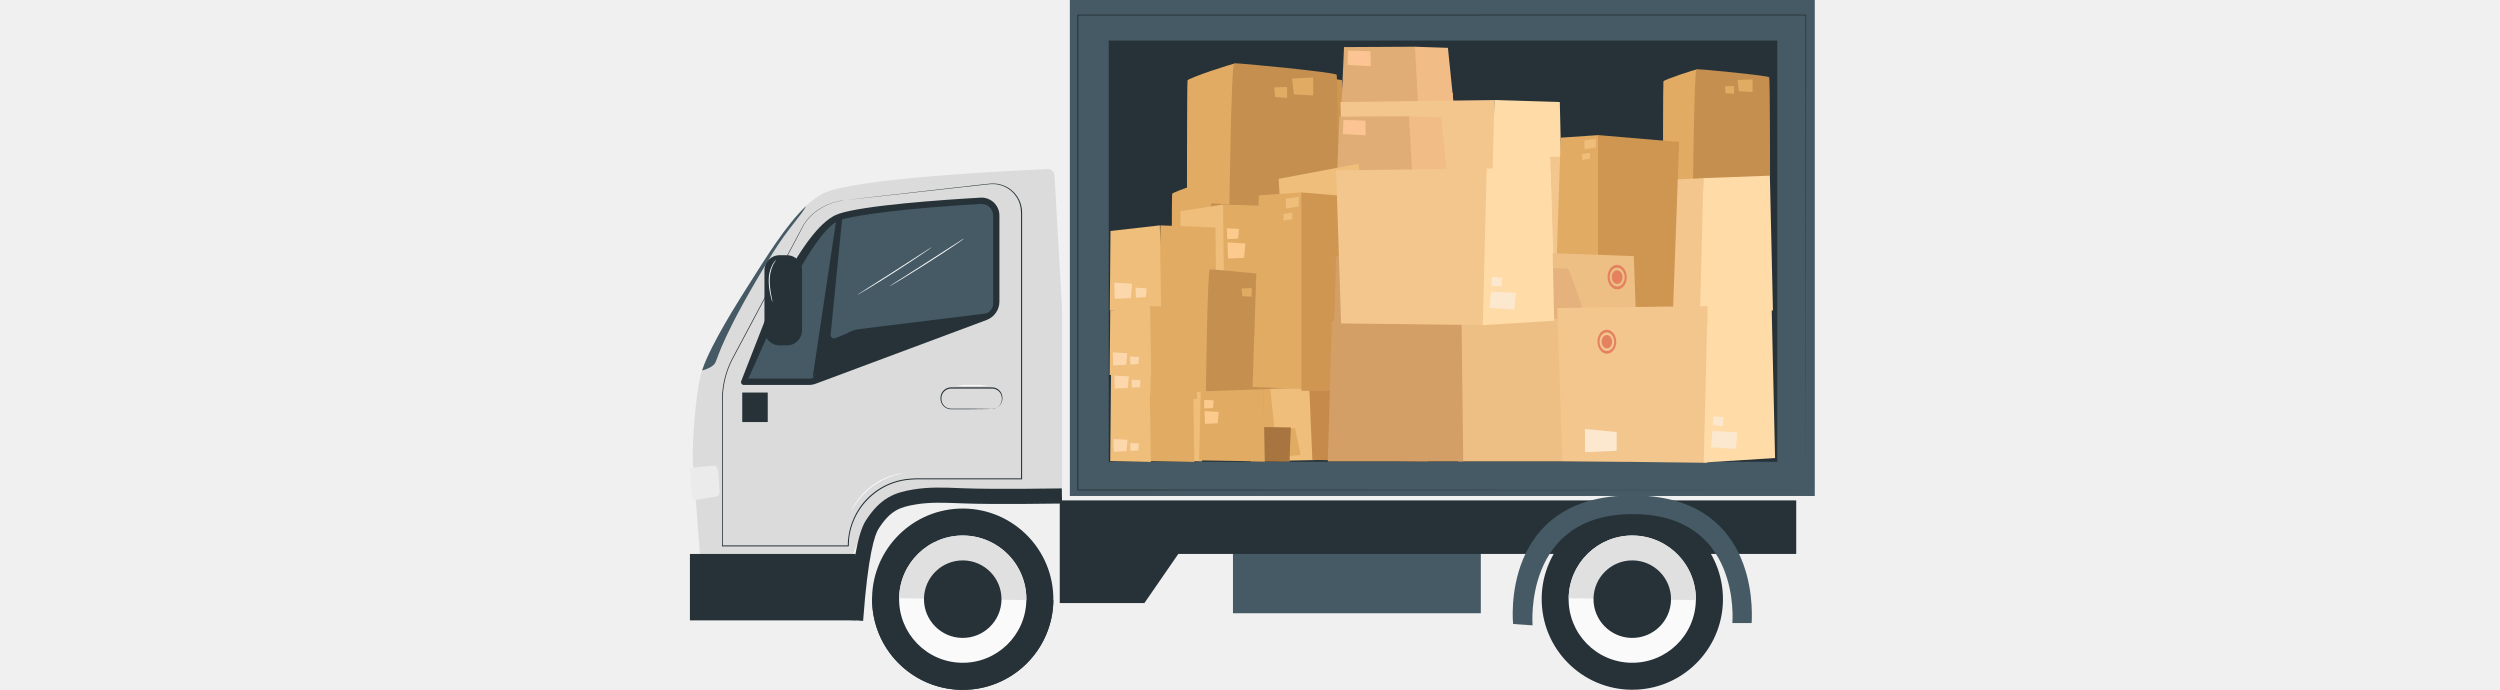
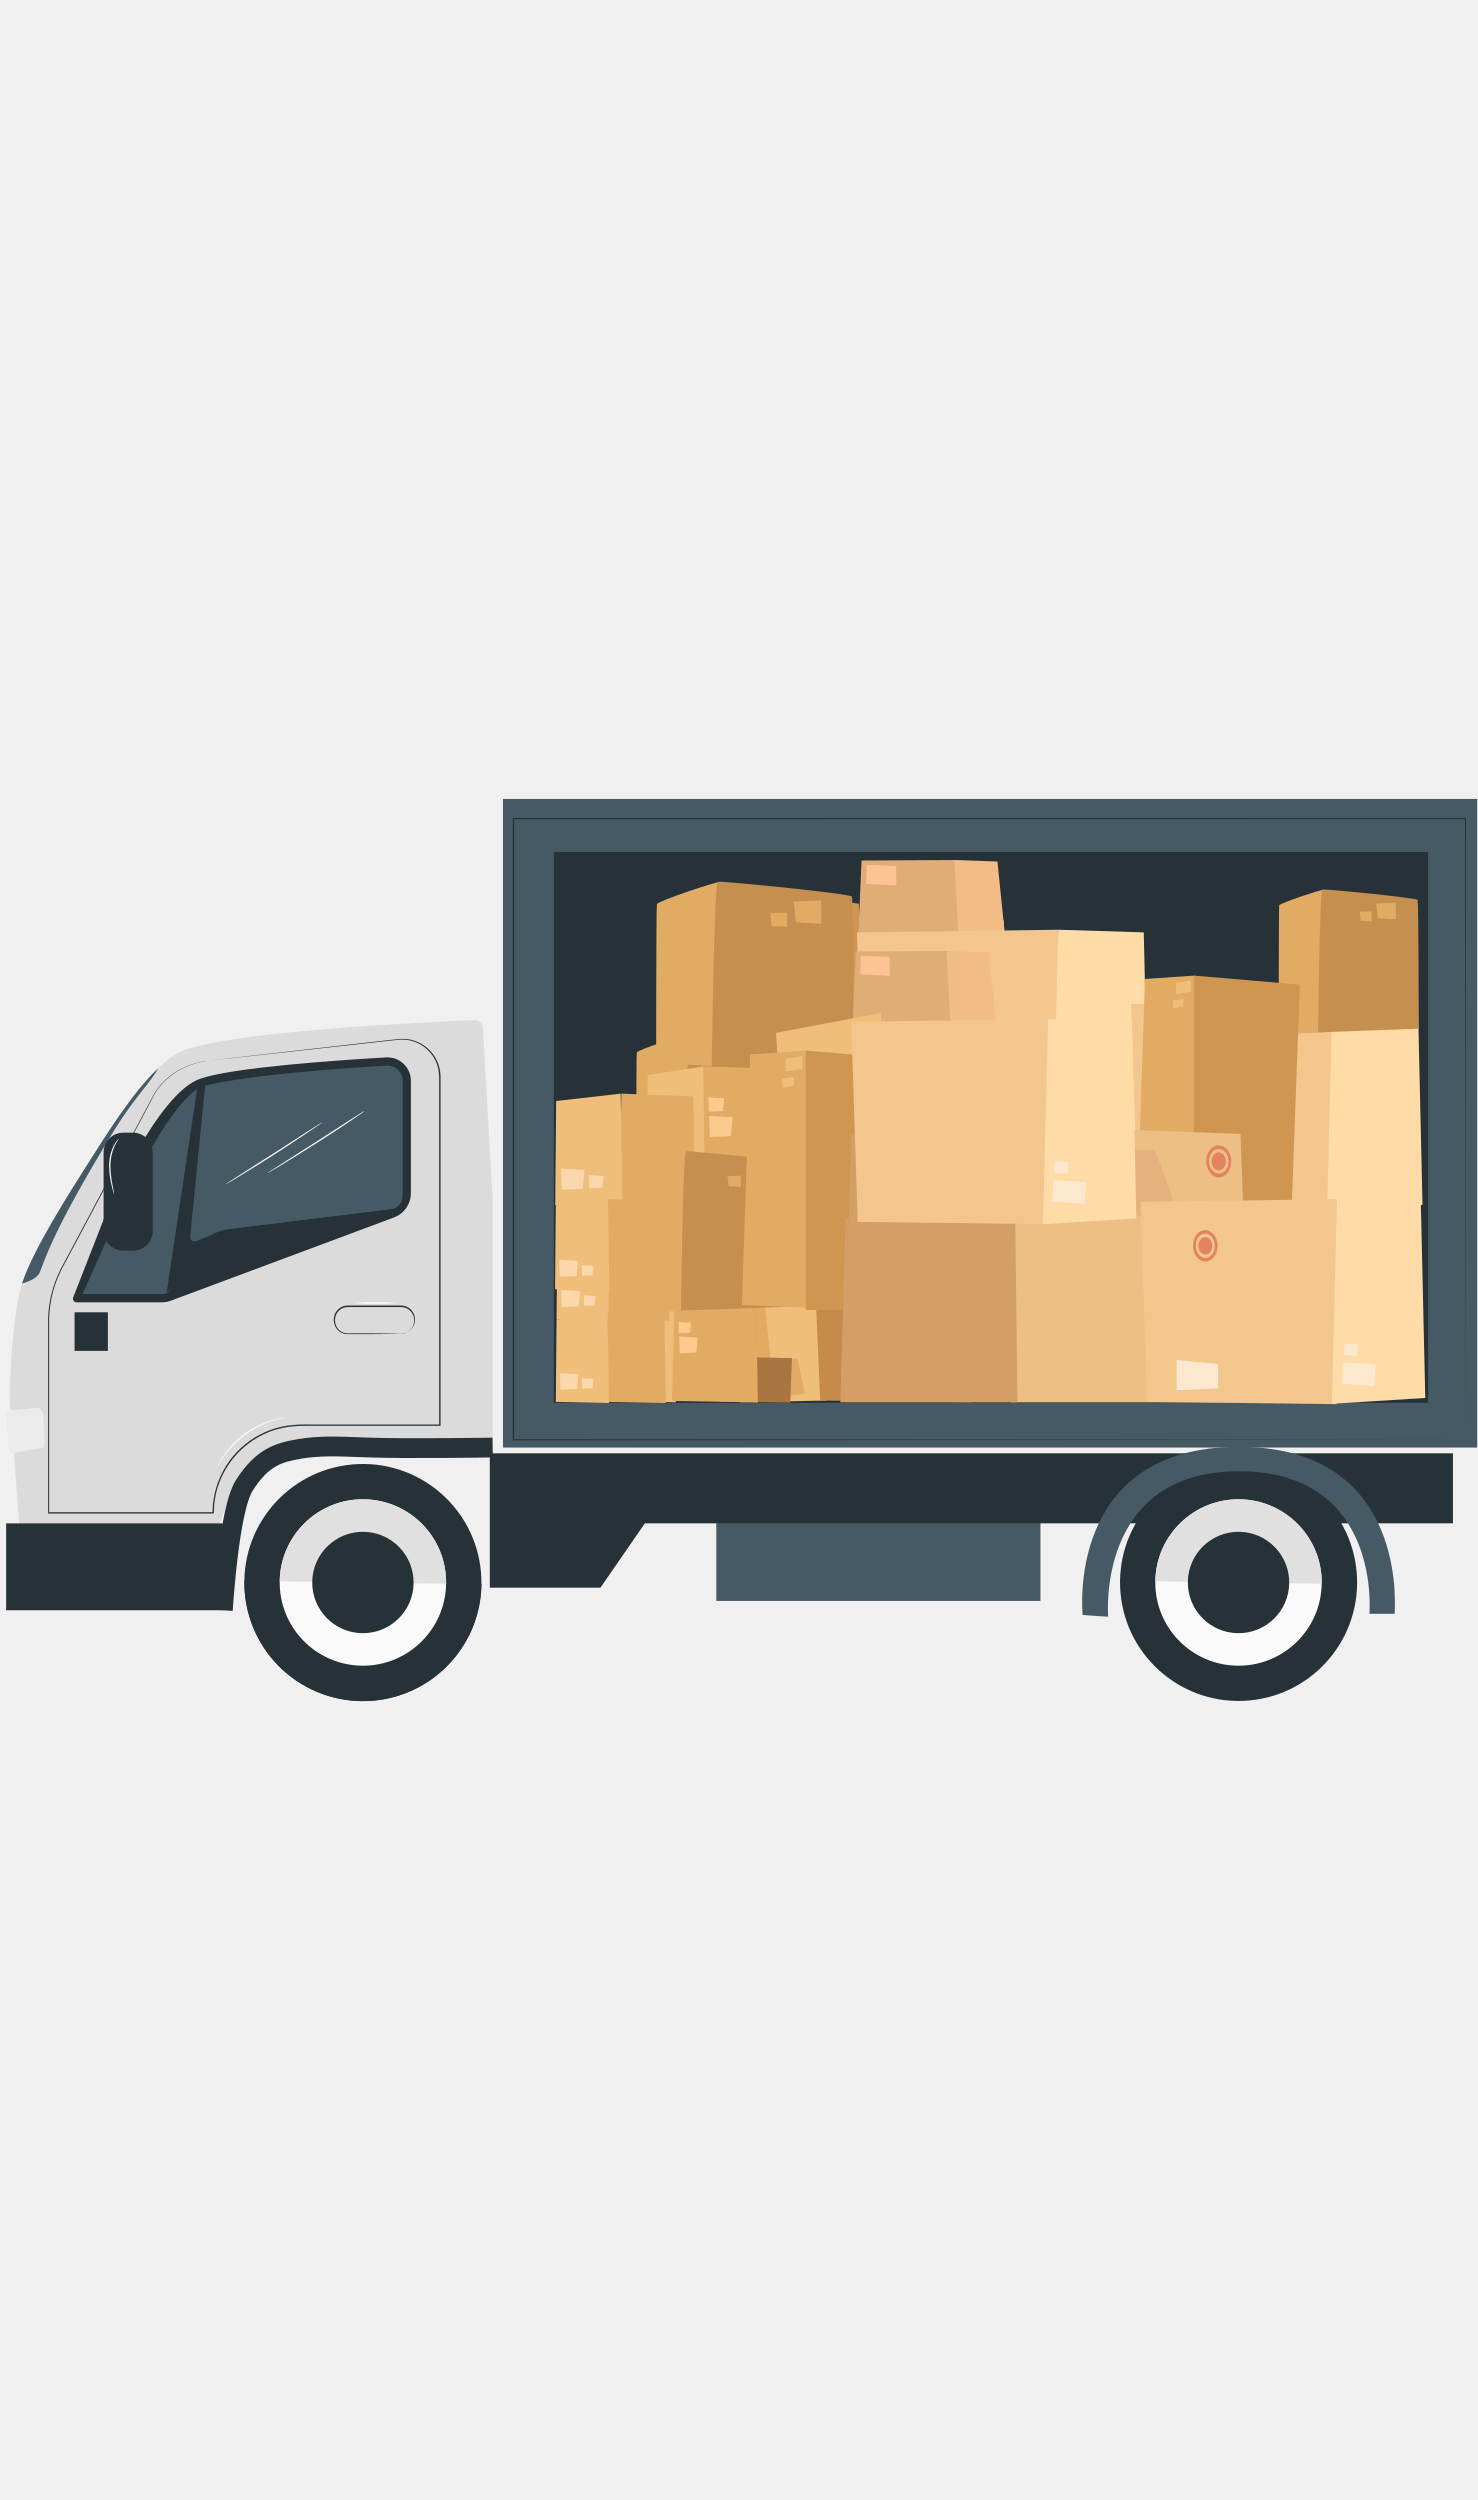
- <svg xmlns="http://www.w3.org/2000/svg" height="164.84" width="597.4" id="fe21feea-ef93-4569-b3ee-3bb4b224f687" data-name="Layer 1" viewBox="0 0 597.4 364.84" version="1.1">
+ <svg xmlns="http://www.w3.org/2000/svg" height="164.84" width="97.4" id="fe21feea-ef93-4569-b3ee-3bb4b224f687" data-name="Layer 1" viewBox="0 0 597.4 364.84" version="1.1">
  <defs id="defs717" />
  <path d="m 144.38,102.66 c 0,0.15 -9.46,0.28 -21.13,0.28 -11.67,0 -21.13,-0.13 -21.13,-0.28 0,-0.15 9.46,-0.29 21.13,-0.29 11.67,0 21.13,0.13 21.13,0.29 z" fill="#e0e0e0" id="path24" />
  <rect x="118.84" y="112.5" width="7.15" height="15.08" fill="#e0e0e0" id="rect26" />
  <path d="m 144.38,133.51 c 0,0.16 -9.46,0.29 -21.13,0.29 -11.67,0 -21.13,-0.13 -21.13,-0.29 0,-0.16 9.46,-0.29 21.13,-0.29 11.67,0 21.13,0.13 21.13,0.29 z" fill="#e0e0e0" id="path28" />
  <rect x="118.84" y="143.36" width="7.15" height="15.08" fill="#e0e0e0" id="rect30" />
  <path d="m 144.38,164.36 c 0,0.16 -9.46,0.29 -21.13,0.29 -11.67,0 -21.13,-0.13 -21.13,-0.29 0,-0.16 9.46,-0.29 21.13,-0.29 11.67,0 21.13,0.17 21.13,0.29 z" fill="#e0e0e0" id="path32" />
  <rect x="118.84" y="173.33" width="7.15" height="15.08" fill="#e0e0e0" id="rect34" />
  <path d="m 144.38,194.33 c 0,0.16 -9.46,0.29 -21.13,0.29 -11.67,0 -21.13,-0.13 -21.13,-0.29 0,-0.16 9.46,-0.29 21.13,-0.29 11.67,0 21.13,0.13 21.13,0.29 z" fill="#e0e0e0" id="path36" />
  <rect x="118.84" y="203.42" width="7.15" height="15.08" fill="#e0e0e0" id="rect38" />
  <rect x="118.84" y="233.91" width="7.15" height="15.08" fill="#e0e0e0" id="rect40" />
  <path d="m 144.38,224.42 c 0,0.16 -9.46,0.29 -21.13,0.29 -11.67,0 -21.13,-0.13 -21.13,-0.29 0,-0.16 9.46,-0.28 21.13,-0.28 11.67,0 21.13,0.1 21.13,0.28 z" fill="#e0e0e0" id="path42" />
  <rect x="76.22" y="112.51" width="7.15" height="15.08" fill="#fafafa" id="rect48" />
  <path d="m 101.79,133.52 c 0,0.16 -9.46,0.29 -21.12,0.29 -11.66,0 -21.13,-0.13 -21.13,-0.29 0,-0.16 9.45,-0.29 21.13,-0.29 11.68,0 21.12,0.13 21.12,0.29 z" fill="#e0e0e0" id="path50" />
  <rect x="76.22" y="142.92" width="7.15" height="15.08" fill="#fafafa" id="rect52" />
  <path d="m 101.79,163.93 c 0,0.16 -9.46,0.28 -21.12,0.28 -11.66,0 -21.13,-0.12 -21.13,-0.28 0,-0.16 9.45,-0.29 21.13,-0.29 11.68,0 21.12,0.13 21.12,0.29 z" fill="#e0e0e0" id="path54" />
  <rect x="76.22" y="173.33" width="7.15" height="15.08" fill="#fafafa" id="rect56" />
  <path d="m 101.79,194.33 c 0,0.16 -9.46,0.29 -21.12,0.29 -11.66,0 -21.13,-0.13 -21.13,-0.29 0,-0.16 9.45,-0.29 21.13,-0.29 11.68,0 21.12,0.13 21.12,0.29 z" fill="#e0e0e0" id="path58" />
  <rect x="76.22" y="203.73" width="7.15" height="15.08" fill="#fafafa" id="rect60" />
  <path d="m 101.79,224.74 c 0,0.16 -9.46,0.29 -21.12,0.29 -11.66,0 -21.13,-0.13 -21.13,-0.29 0,-0.16 9.45,-0.29 21.13,-0.29 11.68,0 21.12,0.13 21.12,0.29 z" fill="#e0e0e0" id="path62" />
  <rect x="76.22" y="234.14" width="7.15" height="15.08" fill="#fafafa" id="rect64" />
  <path d="m 520.83,252.05 c 0,0.12 -7.45,0.22 -16.64,0.22 -9.19,0 -16.64,-0.1 -16.64,-0.22 0,-0.12 7.45,-0.23 16.64,-0.23 9.19,0 16.64,0.1 16.64,0.23 z" fill="#e0e0e0" id="path156" />
  <rect x="500.69" y="259.11" width="5.63" height="11.88" fill="#e0e0e0" id="rect158" />
  <path d="m 520.83,275.65 c 0,0.13 -7.45,0.23 -16.64,0.23 -9.19,0 -16.64,-0.1 -16.64,-0.23 0,-0.13 7.45,-0.23 16.64,-0.23 9.19,0 16.64,0.11 16.64,0.23 z" fill="#e0e0e0" id="path160" />
  <rect x="500.69" y="282.81" width="5.63" height="11.88" fill="#e0e0e0" id="rect162" />
  <rect x="500.69" y="306.81" width="5.63" height="11.88" fill="#e0e0e0" id="rect164" />
  <path d="m 520.83,299.35 c 0,0.12 -7.45,0.23 -16.64,0.23 -9.19,0 -16.64,-0.11 -16.64,-0.23 0,-0.12 7.45,-0.23 16.64,-0.23 9.19,0 16.64,0.12 16.64,0.23 z" fill="#e0e0e0" id="path166" />
  <path d="m 487.26,251.7 c 0,0.13 -7.45,0.23 -16.63,0.23 -9.18,0 -16.65,-0.1 -16.65,-0.23 0,-0.13 7.45,-0.22 16.65,-0.22 9.2,0 16.63,0.1 16.63,0.22 z" fill="#e0e0e0" id="path178" />
  <path d="m 487.26,275.65 c 0,0.13 -7.45,0.23 -16.63,0.23 -9.18,0 -16.65,-0.1 -16.65,-0.23 0,-0.13 7.45,-0.23 16.65,-0.23 9.2,0 16.63,0.11 16.63,0.23 z" fill="#e0e0e0" id="path182" />
  <rect x="467.12" y="283.05" width="5.63" height="11.88" fill="#fafafa" id="rect184" />
  <path d="m 487.26,299.6 c 0,0.12 -7.45,0.22 -16.63,0.22 -9.18,0 -16.65,-0.1 -16.65,-0.22 0,-0.12 7.45,-0.23 16.65,-0.23 9.2,0 16.63,0.1 16.63,0.23 z" fill="#e0e0e0" id="path186" />
  <rect x="467.12" y="307" width="5.63" height="11.88" fill="#fafafa" id="rect188" />
  <rect x="130.11" y="242.03" width="6.44" height="15.65" fill="#f5f5f5" id="rect194" />
  <rect x="130.11" y="303.3" width="6.44" height="15.65" fill="#f5f5f5" id="rect196" />
  <path d="m 153.15,263.83 c 0,0.14 -8.52,0.25 -19,0.25 -10.48,0 -19,-0.11 -19,-0.25 0,-0.14 8.52,-0.24 19,-0.24 10.48,0 19,0.11 19,0.24 z" fill="#f5f5f5" id="path198" />
  <rect x="130.11" y="272.9" width="6.44" height="15.65" fill="#f5f5f5" id="rect200" />
  <path d="m 153.15,294.7 c 0,0.13 -8.52,0.24 -19,0.24 -10.48,0 -19,-0.11 -19,-0.24 0,-0.13 8.52,-0.25 19,-0.25 10.48,0 19,0.11 19,0.25 z" fill="#f5f5f5" id="path202" />
  <rect x="160.28" y="242.03" width="6.44" height="15.65" fill="#e0e0e0" id="rect204" />
  <rect x="174.26" y="242.03" width="6.44" height="15.65" fill="#e0e0e0" id="rect206" />
  <rect x="160.28" y="301.44" width="6.44" height="15.65" fill="#e0e0e0" id="rect212" />
  <rect x="174.26" y="301.44" width="6.44" height="15.65" fill="#e0e0e0" id="rect214" />
  <rect x="109.7" y="225.95" width="82.43" height="3.41" fill="#e0e0e0" id="rect216" />
  <path d="m 187.25,229.68 c 0,0.13 -16,0.24 -35.77,0.24 -19.77,0 -35.78,-0.11 -35.78,-0.24 0,-0.13 16,-0.25 35.78,-0.25 19.78,0 35.77,0.11 35.77,0.25 z" fill="#ebebeb" id="path218" />
  <rect x="44.22" y="146.84" width="9.71" height="35.91" fill="#e0e0e0" id="rect226" />
  <rect x="22.78" y="198.41" width="9.77" height="20.6" fill="#ffffff" id="rect230" />
  <rect x="80.98" y="198.41" width="9.77" height="20.6" fill="#f5f5f5" id="rect234" />
  <path d="m 115.91,227.09 c 0,0.22 -12.92,0.39 -28.85,0.39 -15.93,0 -28.86,-0.17 -28.86,-0.39 0,-0.22 12.92,-0.39 28.86,-0.39 15.94,0 28.85,0.17 28.85,0.39 z" fill="#ebebeb" id="path236" />
  <rect x="80.98" y="239.3" width="9.77" height="20.6" fill="#f5f5f5" id="rect238" />
  <path d="m 115.91,267.99 c 0,0.21 -12.92,0.39 -28.85,0.39 -15.93,0 -28.86,-0.18 -28.86,-0.39 0,-0.21 12.92,-0.4 28.86,-0.4 15.94,0 28.85,0.18 28.85,0.4 z" fill="#ebebeb" id="path240" />
  <rect x="80.98" y="281.43" width="9.77" height="20.6" fill="#f5f5f5" id="rect242" />
  <rect x="22.78" y="239.93" width="9.77" height="20.6" fill="#ffffff" id="rect250" />
  <rect x="22.78" y="281.45" width="9.77" height="20.6" fill="#ffffff" id="rect254" />
  <rect x="289.69" y="283.24" width="131.08" height="41.1" fill="#455a64" id="rect294" />
  <polygon transform="translate(-9.62,-58.76)" points="252.46,377.73 270.4,351.73 597.21,351.73 597.21,323.4 207.7,323.4 207.7,377.73 " fill="#263238" id="polygon296" />
  <path d="m 195.29,92.6 a 3.33,3.33 0 0 0 -3.46,-3.15 c -17.68,0.73 -101.67,4.58 -118.94,12.88 -13.21,6.36 -27.7,30.1 -37.91,46.09 -7.32,11.46 -23.49,36.9 -26.76,49.91 -2.77,11 -4.44,33.88 -4.24,45.24 l 4.61,60.05 h 76.12 l 7.67,-19.84 a 33.48,33.48 0 0 1 31.26,-21.47 h 75.63 v -99.67 z" fill="#dbdbdb" id="path298" />
  <path d="m 63.87,108.98 c -10.47,10 -21,27 -28.89,39.44 -6.77,10.61 -21.14,33.2 -25.83,46.82 -0.08,0.25 -0.15,0.49 -0.24,0.74 2.32,-0.64 5.89,-2 7,-4.15 1.66,-3.33 3.81,-14.74 30.26,-57.81 8.05,-13.12 15.89,-20.78 17.7,-25.04 z" fill="#455a64" id="path300" />
  <path d="m 156.2,104.53 c -19.46,1.11 -61.65,4 -75.13,8.58 -17.56,6 -37.27,52.49 -38.2,54.53 l -13.29,34 a 1.48,1.48 0 0 0 1.41,1.95 h 34.33 a 11,11 0 0 0 3.8,-0.68 l 90.26,-33.67 a 10.42,10.42 0 0 0 6.79,-9.78 V 114 a 9.47,9.47 0 0 0 -9.97,-9.47 z" fill="#263238" id="path302" />
  <path d="m 33.38,200.24 c 0,0 12.74,-28.55 17,-37.88 6.46,-14.12 21.55,-43 31.74,-46.1 9.37,-2.81 36.31,-6.24 74.24,-8.41 h 0.36 a 6.15,6.15 0 0 1 6.13,6.15 v 46.51 a 5.64,5.64 0 0 1 -3.66,5.26 L 92.48,174 a 18.55,18.55 0 0 0 -13.21,8.24 l -11.56,17.63 a 6.21,6.21 0 0 1 -2.13,0.38 z" fill="#455a64" id="path304" />
  <path d="m 90.09,174.52 -22.71,25.26 12.55,-83.87 3.14,-1.08 -6.17,62.13 a 1.82,1.82 0 0 0 2.5,1.87 z" fill="#263238" id="path306" />
  <path d="m 2.49,249.39 c -0.08,-1.09 0.29,-2 0.84,-2 l 12.16,-1.15 c 1,-0.09 1.94,1.79 2.06,4 l 0.54,9.33 c 0.09,1.5 -0.36,2.77 -1,2.88 l -12.4,2.14 c -0.56,0.1 -1.09,-0.73 -1.17,-1.83 z" fill="#ebebeb" id="path308" />
  <rect x="2.48" y="292.98" width="87.62" height="35.13" fill="#263238" id="rect310" />
  <circle cx="134.482" cy="322.3" r="47.94" transform="rotate(-2.2)" fill="#263238" id="circle312" />
  <path d="m 98.85,316.07 c 0,0.05 0,0.09 0,0.13 a 47.935,47.935 0 1 0 95.86,1.38 c 0,0 0,-0.08 0,-0.12 z" fill="#263238" id="path314" />
  <path d="m 113.12,316.4 a 33.65,33.65 0 1 0 34.13,-33.16 33.65,33.65 0 0 0 -34.13,33.16 z" fill="#fafafa" id="path316" />
  <path d="m 147.25,283.24 a 33.65,33.65 0 0 0 -34.13,33.16 l 67.3,1 a 33.65,33.65 0 0 0 -33.17,-34.16 z" fill="#e0e0e0" id="path318" />
  <path d="m 126.27,316.59 a 20.5,20.5 0 1 0 20.79,-20.2 20.51,20.51 0 0 0 -20.79,20.2 z" fill="#263238" id="path320" />
  <rect x="41.9" y="134.98" width="19.87" height="47.69" rx="7.98" fill="#263238" id="rect322" />
  <rect x="30.15" y="207.61" width="13.48" height="15.61" fill="#263238" id="rect324" />
  <path d="m 84.38,105.88 1.2,-0.16 3.51,-0.41 13.59,-1.57 50.7,-5.77 c 2.71,-0.29 5.46,-0.65 8.31,-0.9 a 15.51,15.51 0 0 1 4.34,0.28 16.73,16.73 0 0 1 4.17,1.58 15.49,15.49 0 0 1 6.31,6.56 14.62,14.62 0 0 1 1.45,4.51 17.4,17.4 0 0 1 0.21,2.4 v 2.41 c 0,12.91 0,26.77 0,41.46 0,29.38 0,62.06 0,97 v 0.26 h -52.63 a 57.12,57.12 0 0 0 -9,0.43 35.06,35.06 0 0 0 -8.67,2.42 35.61,35.61 0 0 0 -19,19.65 27.31,27.31 0 0 0 -1.1,3.27 27.93,27.93 0 0 0 -0.76,3.35 l -0.26,1.7 -0.13,0.85 v 0.85 l -0.09,1.71 v 0.86 0.1 c 0.23,-0.22 -0.31,0.34 -0.27,0.28 h -66.8 v -0.25 c 0,-15.07 0,-29.6 0,-43.48 q 0,-10.41 0,-20.33 0,-4.95 0,-9.78 c 0,-1.61 0,-3.2 0,-4.79 0,-1.59 0.15,-3.17 0.34,-4.73 a 47.45,47.45 0 0 1 5.66,-17.22 l 8,-15 14.16,-26.56 11.53,-21.62 2.43,-4.55 c 0.4,-0.72 0.74,-1.45 1.17,-2.13 a 19.6,19.6 0 0 1 1.34,-1.91 28.22,28.22 0 0 1 6.07,-5.64 30.47,30.47 0 0 1 10.37,-4.51 26.3,26.3 0 0 1 3.86,-0.63 l -1,0.15 c -0.64,0.1 -1.61,0.27 -2.86,0.56 a 30.72,30.72 0 0 0 -10.3,4.56 28.43,28.43 0 0 0 -6,5.63 19.38,19.38 0 0 0 -1.33,1.9 c -0.41,0.67 -0.76,1.4 -1.15,2.13 l -2.37,4.57 -11.47,21.59 -14.1,26.59 q -3.82,7.23 -8,15 a 47.1,47.1 0 0 0 -5.6,17.09 c -0.18,1.55 -0.29,3.11 -0.33,4.69 -0.04,1.58 0,3.18 0,4.78 q 0,4.83 0,9.78 0,9.92 0,20.33 c 0,13.88 0,28.41 0,43.48 l -0.24,-0.24 h 66.59 c 0.07,-0.05 -0.48,0.48 -0.25,0.24 v -0.11 -0.86 l 0.09,-1.74 0.05,-0.86 0.12,-0.86 0.27,-1.73 a 28.76,28.76 0 0 1 0.77,-3.4 27.51,27.51 0 0 1 1.11,-3.32 35.48,35.48 0 0 1 28.05,-22.4 57.27,57.27 0 0 1 9,-0.43 h 52.42 l -0.25,0.25 c 0,-34.9 0,-67.58 0,-97 0,-14.69 0,-28.55 0,-41.46 a 28.62,28.62 0 0 0 -0.21,-4.75 14.3,14.3 0 0 0 -1.4,-4.41 15.15,15.15 0 0 0 -6.15,-6.4 16.11,16.11 0 0 0 -4.07,-1.55 15.23,15.23 0 0 0 -4.25,-0.29 c -2.82,0.24 -5.59,0.6 -8.29,0.89 l -50.69,5.61 -13.6,1.49 -3.52,0.37 z" fill="#263238" id="path326" />
  <path d="m 162.25,216.4 c 0,0 0.27,0 0.78,-0.12 a 5.33,5.33 0 0 0 2.06,-0.82 5.26,5.26 0 0 0 2.09,-2.72 6,6 0 0 0 0.27,-2.16 5.39,5.39 0 0 0 -0.61,-2.32 5.18,5.18 0 0 0 -4.51,-2.75 h -6.6 -15.12 a 5.11,5.11 0 0 0 -5.08,4.55 5.77,5.77 0 0 0 0.62,3.45 5.27,5.27 0 0 0 2.51,2.23 7.91,7.91 0 0 0 3.25,0.39 h 3.21 5.75 l 8.33,0.08 2.26,0.05 a 3.71,3.71 0 0 1 0.79,0.05 6.93,6.93 0 0 1 -0.79,0 l -2.26,0.05 -8.33,0.08 h -5.75 -3.21 c -0.55,0 -1.09,0 -1.69,0 a 5.87,5.87 0 0 1 -1.74,-0.4 5.62,5.62 0 0 1 -2.75,-2.42 6.21,6.21 0 0 1 -0.7,-3.75 5.63,5.63 0 0 1 5.58,-5 h 15.12 6.61 a 5.56,5.56 0 0 1 4.82,3 5.67,5.67 0 0 1 0.61,2.49 6.11,6.11 0 0 1 -0.32,2.25 5.45,5.45 0 0 1 -2.26,2.8 5.15,5.15 0 0 1 -2.15,0.75 3.37,3.37 0 0 1 -0.79,0.24 z" fill="#263238" id="path328" />
  <path d="m 160.38,203.84 a 73.3,73.3 0 0 1 -8.58,0.25 73.2,73.2 0 0 1 -8.57,-0.25 71.79,71.79 0 0 1 8.57,-0.26 71.89,71.89 0 0 1 8.58,0.26 z" fill="#ffffff" id="path330" />
  <path d="m 94.08,328.4 -8,-0.58 c 2.09,-28.65 5.15,-45.79 9.36,-52.4 8.08,-12.7 16.11,-15 25,-16.51 8.28,-1.41 16.64,-1.07 24.72,-0.75 l 2,0.08 c 16.68,0.65 51.62,0.07 52,0.07 l 0.14,8 c -0.35,0 -35.52,0.59 -52.42,-0.07 l -2,-0.08 c -7.67,-0.3 -15.6,-0.63 -23.05,0.65 -8,1.36 -13.25,2.9 -19.62,12.92 -1.93,3.02 -5.55,13.38 -8.13,48.67 z" fill="#263238" id="path332" />
  <rect x="203.42" y="0" width="393.98" height="262.32" fill="#455a64" id="rect334" />
  <path d="m 592.67,259.17 c 0,-1.69 -0.08,-97.9 -0.2,-251.2 l 0.2,0.2 -385,0.06 v 0 l 0.26,-0.26 c 0,89.29 0,174.28 0,251.2 l -0.23,-0.24 385,0.24 -385,0.24 h -0.32 v -0.24 c 0,-76.92 0,-161.91 0,-251.2 v -0.26 h 0.29 385 0.21 v 0.21 C 592.76,161.24 592.68,257.49 592.67,259.17 Z" fill="#263238" id="path336" />
  <path d="m 147.38,126.24 c 0,0 -0.11,0.12 -0.36,0.31 l -1.1,0.8 c -1,0.68 -2.37,1.64 -4.12,2.83 -3.49,2.36 -8.35,5.58 -13.77,9 -5.42,3.42 -10.37,6.54 -14,8.73 -1.81,1.09 -3.27,2 -4.29,2.56 l -1.19,0.67 a 2.22,2.22 0 0 1 -0.43,0.2 c 0,0 0.12,-0.12 0.38,-0.29 l 1.13,-0.76 4.2,-2.69 13.89,-8.86 13.85,-8.92 4.2,-2.69 1.16,-0.72 a 2.73,2.73 0 0 1 0.45,-0.17 z" fill="#fafafa" id="path346" />
  <path d="m 130.32,130.78 c 0,0 -0.12,0.12 -0.36,0.31 -0.24,0.19 -0.67,0.48 -1.11,0.79 -1,0.68 -2.37,1.65 -4.11,2.83 -3.49,2.37 -8.35,5.58 -13.77,9.06 -5.42,3.48 -10.37,6.54 -14,8.73 -1.8,1.09 -3.27,2 -4.29,2.55 l -1.18,0.67 c -0.27,0.15 -0.42,0.22 -0.43,0.2 a 2,2 0 0 1 0.38,-0.29 l 1.13,-0.75 4.2,-2.7 13.89,-8.85 c 5.37,-3.47 10.24,-6.6 13.85,-8.92 l 4.2,-2.7 1.16,-0.71 a 1.91,1.91 0 0 1 0.44,-0.22 z" fill="#fafafa" id="path348" />
  <path d="m 46.13,159.89 a 3.49,3.49 0 0 1 -0.31,-0.88 c -0.16,-0.57 -0.38,-1.41 -0.62,-2.45 a 35.55,35.55 0 0 1 -1.06,-8.3 17.82,17.82 0 0 1 1.91,-8.14 11.83,11.83 0 0 1 1.41,-2.12 c 0.39,-0.45 0.64,-0.67 0.67,-0.65 a 30.68,30.68 0 0 0 -1.75,2.94 19.34,19.34 0 0 0 -1.71,8 43.46,43.46 0 0 0 0.9,8.22 26,26 0 0 1 0.56,3.38 z" fill="#fafafa" id="path350" />
  <path d="m 115,250.24 c 0,0.11 -1.92,0.39 -4.92,1.35 a 39.38,39.38 0 0 0 -5.1,2.07 42.68,42.68 0 0 0 -5.76,3.5 41.07,41.07 0 0 0 -5.06,4.45 37.58,37.58 0 0 0 -3.51,4.25 c -1.82,2.57 -2.66,4.34 -2.76,4.29 a 7.71,7.71 0 0 1 0.56,-1.26 15,15 0 0 1 0.76,-1.42 c 0.33,-0.54 0.67,-1.17 1.14,-1.82 a 34.13,34.13 0 0 1 3.46,-4.37 39.73,39.73 0 0 1 5.1,-4.54 38.76,38.76 0 0 1 5.86,-3.51 34.72,34.72 0 0 1 5.21,-2 c 0.75,-0.25 1.46,-0.39 2.07,-0.54 a 15.1,15.1 0 0 1 1.58,-0.3 7.27,7.27 0 0 1 1.37,-0.15 z" fill="#fafafa" id="path354" />
  <circle cx="487.842" cy="336.614" r="47.94" transform="rotate(-2.29)" fill="#263238" id="circle356" />
  <path d="m 467.22,316.4 a 33.65,33.65 0 1 0 34.16,-33.16 33.65,33.65 0 0 0 -34.16,33.16 z" fill="#fafafa" id="path360" />
  <path d="m 501.38,283.24 a 33.65,33.65 0 0 0 -34.13,33.16 l 67.3,1 a 33.65,33.65 0 0 0 -33.17,-34.16 z" fill="#e0e0e0" id="path362" />
  <path d="m 480.38,316.59 a 20.5,20.5 0 1 0 20.79,-20.2 20.51,20.51 0 0 0 -20.79,20.2 z" fill="#263238" id="path364" />
  <path d="m 437.85,330.02 c 0,0 -7.3,-68 63.16,-68 65,0 63.56,58.48 63,67.53 h -10.2 c 0,0 5.2,-57.64 -52.75,-57.64 -57.95,0 -52.9,58.81 -52.9,58.81 0,0 -4.33,-0.21 -10.31,-0.7 z" fill="#455a64" id="path366" />
  <rect id="rect368" fill="#263238" height="222.77" width="353.58" y="21.47" x="223.98" />
  <g id="parcels" transform="translate(-9.952774,-59.09277)">
    <g id="g2384">
      <polygon points="338.14,124.97 314.79,126.55 311.36,230.1 342.23,231.43 " fill="#e1ab63" id="polygon370" />
      <polygon points="337.75,124.97 387.62,129.21 383.86,232.18 337.75,232.18 " fill="#cf9652" id="polygon374" />
      <polygon points="341.11,209.49 407.81,211.23 406.23,270.32 343.68,269.57 " fill="#c68a4a" id="polygon398" />
      <polygon points="407.04,211.21 407.81,211.23 407.76,213.01 378.52,244.06 341.16,210.6 341.11,209.49 342.2,209.52 378.52,242.9 " fill="#b88248" id="polygon414" />
      <polygon points="337.3,112.73 313.95,114.31 310.51,217.86 341.39,219.19 " fill="#e1ab63" id="polygon438" />
      <polygon points="336.9,112.73 386.78,116.97 383.02,219.94 336.9,219.94 " fill="#cf9652" id="polygon442" />
      <path d="m 331.76,218.52 c 0,0 0,-58.34 -0.53,-59.33 -0.53,-0.99 -42.49,-5.16 -43.81,-4.82 -1.32,0.34 -2.11,65.81 -2.11,65.81 z" fill="#c58f50" id="path450" />
      <polygon points="340.27,197.25 406.97,198.99 405.39,258.08 342.84,257.33 " fill="#c68a4a" id="polygon466" />
      <polygon points="406.2,198.97 406.97,198.99 406.92,200.77 377.68,231.82 340.32,198.36 340.27,197.25 341.36,197.28 377.68,230.66 " fill="#b88248" id="polygon482" />
      <path d="m 342.87,229.53 a 51.5,51.5 0 0 0 -12,8.95 l 0.44,-18.18 41.7,1.34 0.07,4.17 c -8.81,-2.99 -19.68,-1.97 -30.21,3.72 z" fill="#d29957" id="path530" />
      <polygon points="361.67,212.84 343.19,214.63 343.82,245.04 361.85,245.37 " fill="#bf724d" id="polygon600" />
      <polygon points="403.64,245.27 404.4,245.29 404.35,247.03 375.73,277.42 339.17,244.67 339.12,243.58 340.19,243.61 375.73,276.28 " fill="#b88248" id="polygon630" />
    </g>
    <g id="g2346">
      <g id="g2350">
        <path d="m 267.24,221 c 0,0 0,-58.34 0.24,-59.37 0.24,-1.03 19.68,-7.43 20.29,-7.17 0.61,0.26 1,65.7 1,65.7 z" fill="#e1ab63" id="path448" />
      </g>
      <rect x="450.84" y="142.08" width="10.31" height="21.74" fill="#e0e0e0" id="rect88" />
      <rect x="389.39" y="98.27" width="10.31" height="21.74" fill="#fafafa" id="rect106" />
      <path d="m 426.26,128.55 c 0,0.23 -13.64,0.41 -30.46,0.41 -16.82,0 -30.46,-0.18 -30.46,-0.41 0,-0.23 13.64,-0.42 30.46,-0.42 16.82,0 30.46,0.19 30.46,0.42 z" fill="#e0e0e0" id="path108" />
      <rect x="389.39" y="142.1" width="10.31" height="21.74" fill="#fafafa" id="rect110" />
      <polygon points="329.32,128.31 336.43,127.3 336.31,132.55 329.44,133.69 " fill="#eebe7a" id="polygon432" />
      <polygon points="328,136.58 332.85,135.89 332.77,139.48 328.08,140.26 " fill="#eebe7a" id="polygon434" />
      <polygon points="328.48,116.07 335.59,115.06 335.46,120.31 328.6,121.45 " fill="#eebe7a" id="polygon500" />
      <polygon points="327.15,124.34 332.01,123.65 331.93,127.24 327.24,128.02 " fill="#eebe7a" id="polygon502" />
      <polygon points="344.02,155.95 347.29,100.03 357.24,101.47 361.26,150.43 " fill="#cf9652" id="polygon506" />
      <path d="m 275.3,175.08 c 0,0 0,-72.17 0.31,-73.44 0.31,-1.27 24.33,-9.2 25.09,-8.87 0.76,0.33 1.21,81.28 1.21,81.28 z" fill="#e1ab63" id="path508" />
      <path d="m 355.12,172 c 0,0 0,-72.17 -0.65,-73.4 -0.65,-1.23 -52.56,-6.38 -54.19,-6 -1.63,0.38 -2.61,81.42 -2.61,81.42 z" fill="#c58f50" id="path510" />
      <polygon points="394.38,147.94 394.15,106.81 370.79,109.07 371.58,147.52 " fill="#bf724d" id="polygon512" />
      <path d="m 406.73,107.67 9.14,0.62 c 0,7.18 -0.35,30.8 -0.47,39.37 l -12.61,0.16 z" fill="#eebe7a" id="path514" />
      <polygon points="330.92,100.59 342.06,100.13 342.1,109.59 331.87,109 " fill="#e1ab63" id="polygon554" />
      <polygon points="321.46,105.33 328.27,105.05 328.3,110.83 322.04,110.47 " fill="#e1ab63" id="polygon556" />
      <path d="m 405.62,118.93 1.11,-11.26 9.14,0.62 c 0,1.23 0,3 0,5 -3.29,0.27 -6.87,2.26 -10.25,5.64 z" fill="#e1ab63" id="path560" />
      <polygon points="395.89,117.27 395.73,83.8 413.33,84.4 416.49,115.29 " fill="#f2bc86" id="polygon564" />
      <polygon points="397.72,117.27 395.89,83.8 358.37,84 357.04,115.26 " fill="#e0ad77" id="polygon566" />
      <polygon points="359.21,195.76 356.5,113.06 437.9,111.99 437.5,196.7 " fill="#f3c68e" id="polygon568" />
      <polygon points="474.36,194.29 472.51,113.06 437.9,111.99 435.78,196.7 " fill="#ffdba7" id="polygon570" />
      <polygon points="372.49,94.09 360.2,93.42 360.47,85.8 372.36,86.2 " fill="#fdc493" id="polygon590" />
      <polygon points="392.74,153.33 392.57,120.57 409.8,121.16 412.89,151.39 " fill="#f2bc86" id="polygon680" />
      <polygon points="394.52,153.33 392.74,120.57 356.01,120.77 354.71,151.37 " fill="#e0ad77" id="polygon682" />
      <polygon points="369.83,130.64 357.81,129.99 358.07,122.53 369.7,122.93 " fill="#fdc493" id="polygon710" />
      <polygon points="371.93,220 366.14,145.67 323.78,153.69 327.87,220.93 " fill="#eebe7a" id="polygon516" />
    </g>
    <g id="g2162" class="1">
      <path d="m 326.71,191.05 c 0,0.14 -13.51,3 -30.22,6.36 -16.71,3.36 -30.3,6 -30.33,5.86 -0.03,-0.14 13.5,-3 30.22,-6.37 16.72,-3.37 30.3,-5.99 30.33,-5.85 z" fill="#fafafa" id="path344" />
      <polygon points="326.27,172.59 334.31,173.75 337.56,213.33 323.63,217.8 " fill="#cf9652" id="polygon372" />
      <path d="m 268.08,233.26 c 0,0 0,-58.34 0.24,-59.37 0.24,-1.03 19.68,-7.43 20.29,-7.17 0.61,0.26 1,65.7 1,65.7 z" fill="#e1ab63" id="path380" />
      <path d="m 332.6,230.76 c 0,0 0,-58.34 -0.53,-59.33 -0.53,-0.99 -42.49,-5.16 -43.81,-4.82 -1.32,0.34 -2.11,65.81 -2.11,65.81 z" fill="#c58f50" id="path382" />
      <polygon points="341.51,209.49 307.26,215.97 310.57,270.32 346.19,269.57 " fill="#eebe7a" id="polygon392" />
      <polygon points="327.45,253.24 334.28,252.25 337.35,266.83 326.46,267.95 " fill="#e1ab63" id="polygon394" />
      <polygon points="313.55,228.7 320.75,229.36 323.99,259.84 312.51,257.85 " fill="#e1ab63" id="polygon396" />
      <polygon points="283.51,226.94 317.22,228.02 317.95,270.32 282.46,269.79 " fill="#e1ab63" id="polygon402" />
      <path d="m 316.24,251.37 a 51,51 0 0 0 -5.46,-23.55 l 6.44,0.2 0.73,42.3 -5.06,-0.08 a 53,53 0 0 0 3.35,-18.87 z" fill="#d29957" id="path404" />
      <path d="m 292.82,234.4 a 42,42 0 0 0 -9.67,7.23 l 0.36,-14.69 33.71,1.06 0.06,3.37 c -7.15,-2.37 -15.95,-1.58 -24.46,3.03 z" fill="#d29957" id="path406" />
      <polygon points="265.31,229.76 283.51,226.94 284.01,270.32 265.04,269.79 " fill="#eebe7a" id="polygon408" />
      <polygon points="302.91,251.54 331.98,252.08 331.29,270.32 302.12,270.09 " fill="#c58f50" id="polygon410" />
      <polygon points="331.98,252.08 331.29,270.32 302.12,270.09 302.35,264.73 315.46,264.83 315.95,251.78 " fill="#a87440" id="polygon412" />
      <polygon points="339.23,214.85 339.33,222.08 331.41,222.45 330.62,216.09 " fill="#fbd7ab" id="polygon416" />
      <polygon points="293.08,243.58 292.53,249.73 285.64,250.04 285.41,243.14 " fill="#fbca8c" id="polygon418" />
      <polygon points="290.32,237.37 289.95,241.52 285.3,241.73 285.15,237.07 " fill="#fbca8c" id="polygon424" />
      <polygon points="322.04,172.67 322.07,180.32 313.8,179.84 313.03,173.04 " fill="#e1ab63" id="polygon426" />
      <polygon points="310.9,176.65 310.92,181.32 305.86,181.03 305.39,176.87 " fill="#e1ab63" id="polygon428" />
      <polygon points="315.31,253.43 314.99,257.85 310.13,257.42 309.98,253.47 " fill="#e1ab63" id="polygon430" />
      <polygon points="340.67,197.25 306.43,203.73 309.73,258.08 345.35,257.33 " fill="#eebe7a" id="polygon460" />
      <polygon points="326.61,241 333.44,240 336.51,254.59 325.62,255.71 " fill="#e1ab63" id="polygon462" />
      <polygon points="312.71,216.46 319.91,217.12 323.15,247.6 311.67,245.62 " fill="#e1ab63" id="polygon464" />
      <polygon points="282.67,214.7 316.38,215.78 317.11,258.08 281.62,257.55 " fill="#e1ab63" id="polygon470" />
      <path d="m 315.4,239.13 a 51,51 0 0 0 -5.46,-23.55 l 6.44,0.2 0.73,42.3 -5.06,-0.08 a 53,53 0 0 0 3.35,-18.87 z" fill="#d29957" id="path472" />
      <path d="m 292,222.16 a 42.26,42.26 0 0 0 -9.67,7.23 l 0.36,-14.69 33.71,1.08 0.06,3.37 c -7.17,-2.41 -15.97,-1.6 -24.46,3.01 z" fill="#d29957" id="path474" />
      <polygon points="264.46,217.53 282.67,214.7 283.17,258.08 264.2,257.55 " fill="#eebe7a" id="polygon476" />
      <polygon points="302.07,239.3 331.14,239.84 330.45,258.08 301.28,257.85 " fill="#c58f50" id="polygon478" />
      <polygon points="331.14,239.84 330.45,258.08 301.28,257.85 301.51,252.49 314.62,252.6 315.11,239.54 " fill="#a87440" id="polygon480" />
      <polygon points="338.39,202.61 338.49,209.84 330.57,210.21 329.78,203.85 " fill="#fbd7ab" id="polygon484" />
      <polygon points="292.24,231.34 291.69,237.49 284.8,237.8 284.57,230.9 " fill="#fbca8c" id="polygon486" />
      <polygon points="289.48,225.13 289.11,229.28 284.46,229.49 284.31,224.84 " fill="#fbca8c" id="polygon492" />
      <polygon points="314.47,241.19 314.14,245.61 309.29,245.18 309.14,241.22 " fill="#e1ab63" id="polygon498" />
      <polygon points="331.56,169.44 340.47,170.26 344.47,207.96 330.27,205.51 " fill="#e1ab63" id="polygon520" />
      <polygon points="294.4,167.26 336.09,168.6 337,220.93 293.1,220.26 " fill="#e1ab63" id="polygon526" />
      <path d="m 334.88,197.49 a 63,63 0 0 0 -6.75,-29.14 l 8,0.25 0.91,52.33 -6.26,-0.1 a 65.7,65.7 0 0 0 4.1,-23.34 z" fill="#d29957" id="path528" />
      <polygon points="271.88,170.76 294.4,167.26 295.01,220.93 271.55,220.26 " fill="#eebe7a" id="polygon532" />
      <polygon points="318.39,197.69 354.36,198.36 353.5,220.93 317.42,220.64 " fill="#c58f50" id="polygon534" />
      <polygon points="354.36,198.36 353.5,220.93 317.42,220.64 317.7,214.01 333.92,214.14 334.53,197.99 " fill="#a87440" id="polygon536" />
      <polygon points="306.23,187.84 305.55,195.45 297.03,195.84 296.75,187.3 " fill="#fbca8c" id="polygon542" />
      <polygon points="302.82,180.17 302.36,185.3 296.61,185.56 296.42,179.8 " fill="#fbca8c" id="polygon552" />
      <polygon points="333.73,200.03 333.33,205.5 327.32,204.97 327.14,200.07 " fill="#e1ab63" id="polygon558" />
      <polygon points="324.59,207.47 332.47,208.61 335.65,247.34 322.01,251.71 " fill="#cf9652" id="polygon594" />
      <polygon points="339.51,243.58 306,249.93 309.23,303.12 344.09,302.38 " fill="#eebe7a" id="polygon608" />
      <polygon points="325.75,286.4 332.44,285.43 335.44,299.7 324.79,300.8 " fill="#e1ab63" id="polygon610" />
      <polygon points="312.15,262.39 319.2,263.03 322.37,292.86 311.13,290.92 " fill="#e1ab63" id="polygon612" />
      <polygon points="339.12,243.58 404.4,245.29 402.85,303.12 341.64,302.38 " fill="#c68a4a" id="polygon614" />
      <path d="m 314.78,284.57 a 49.85,49.85 0 0 0 -5.34,-23.05 l 6.3,0.2 0.72,41.4 -5,-0.08 a 52,52 0 0 0 3.32,-18.47 z" fill="#d29957" id="path620" />
      <path d="m 291.86,268 a 41,41 0 0 0 -9.46,7 l 0.35,-14.38 33,1.06 0.06,3.3 c -7.01,-2.33 -15.62,-1.53 -23.95,3.02 z" fill="#d29957" id="path622" />
      <polygon points="264.93,263.43 282.75,260.66 283.24,303.12 264.68,302.59 " fill="#eebe7a" id="polygon624" />
      <polygon points="301.74,284.74 330.19,285.26 329.51,303.12 300.96,302.89 " fill="#c58f50" id="polygon626" />
      <polygon points="330.19,285.26 329.51,303.12 300.96,302.89 301.19,297.65 314.02,297.75 314.5,284.97 " fill="#a87440" id="polygon628" />
      <polygon points="337.28,248.83 337.38,255.9 329.63,256.27 328.85,250.05 " fill="#fbd7ab" id="polygon632" />
      <path d="m 267.64,266.84 c 0,0 0,-57.09 0.24,-58.1 0.24,-1.01 19.26,-7.27 19.86,-7 0.6,0.27 0.95,64.31 0.95,64.31 z" fill="#e1ab63" id="path642" />
      <g id="ttt2">
        <polygon id="polygon544" fill="#e1ab63" points="261.26,178.28 290.34,179.42 290.97,223.93 260.35,223.36 " />
        <polygon id="polygon546" fill="#eebe7a" points="234.87,181.25 260.98,178.28 261.68,223.93 234.5,223.36 " />
        <polygon id="polygon548" fill="#fbd7ab" points="246.33,209.15 245.65,216.75 237.12,217.14 236.84,208.6 " />
        <polygon id="polygon550" fill="#fbd7ab" points="253.99,211.59 253.57,216.3 248.29,216.54 248.12,211.25 " />
        <polygon id="polygon618" fill="#e1ab63" points="282.75,260.66 315.74,261.72 316.46,303.12 281.72,302.59 " />
        <polygon id="polygon634" fill="#fbca8c" points="292.11,276.94 291.58,282.96 284.83,283.27 284.61,276.51 " />
        <g id="aa" transform="translate(-0.06,-0.23)">
          <polygon points="256.5,233.42 257.07,270.32 235.09,269.87 235.4,235.82 " fill="#eebe7a" id="polygon378" />
          <g id="test">
            <polygon id="polygon376" fill="#e1ab63" points="280.23,234.34 280.74,270.32 255.99,269.87 256.72,233.42 " />
            <polygon id="polygon420" fill="#fbd7ab" points="244.11,264.52 237.21,264.83 236.99,257.93 244.65,258.37 " />
            <polygon id="polygon422" fill="#fbd7ab" points="250.51,264.15 246.24,264.35 246.1,260.08 250.85,260.35 " />
            <polygon id="polygon444" fill="#e1ab63" points="279.39,222.1 279.9,258.08 255.15,257.63 255.88,221.18 " />
            <polygon id="polygon446" fill="#eebe7a" points="256.23,258.08 234.25,257.63 234.56,223.59 255.65,221.18 " transform="translate(0.23)" />
            <polygon id="polygon488" fill="#fbd7ab" points="243.26,252.28 236.37,252.6 236.15,245.69 243.81,246.13 " />
            <polygon id="polygon490" fill="#fbd7ab" points="249.67,251.92 245.4,252.11 245.26,247.84 250,248.11 " />
            <polygon transform="translate(-0.79,0.51)" id="polygon596" fill="#e1ab63" points="280.04,303.12 255.81,302.67 256.53,267 279.54,267.91 " />
            <polygon id="polygon598" fill="#eebe7a" points="235.36,302.67 235.66,269.36 256.31,267 256.87,303.12 " transform="translate(-0.57,0.51)" />
            <polygon transform="translate(-0.79,0.51)" id="polygon636" fill="#fbd7ab" points="237.44,297.75 237.22,290.99 244.72,291.42 244.19,297.44 " />
            <polygon transform="translate(-0.79,0.51)" id="polygon638" fill="#fbd7ab" points="246.27,297.27 246.14,293.09 250.78,293.36 250.45,297.08 " />
          </g>
        </g>
        <polygon id="polygon640" fill="#fbca8c" points="289.41,270.87 289.05,274.93 284.5,275.14 284.35,270.58 " />
        <path id="path644" fill="#c58f50" d="m 330.79,264.4 c 0,0 0,-57.09 -0.52,-58.07 -0.52,-0.98 -41.58,-5 -42.87,-4.72 -1.29,0.28 -2.06,64.39 -2.06,64.39 z" />
      </g>
      <polygon points="320.45,207.55 320.49,215.03 312.39,214.57 311.64,207.91 " fill="#e1ab63" id="polygon646" />
      <polygon points="309.55,211.44 309.57,216.01 304.62,215.73 304.16,211.66 " fill="#e1ab63" id="polygon648" />
      <polygon points="313.87,286.58 313.55,290.92 308.8,290.49 308.65,286.62 " fill="#e1ab63" id="polygon658" />
      <polygon points="336.21,160.87 313.36,162.41 310,263.75 340.22,265.05 " fill="#e1ab63" id="polygon660" />
      <polygon points="335.83,160.87 384.64,165.01 380.96,265.78 335.83,265.78 " fill="#cf9652" id="polygon662" />
      <polygon points="334.54,163.14 334.42,168.29 327.7,169.4 327.58,164.13 " fill="#eebe7a" id="polygon664" />
      <polygon points="331.04,171.56 330.96,175.07 326.37,175.83 326.28,172.23 " fill="#eebe7a" id="polygon666" />
    </g>
    <g id="g2311">
      <polygon points="467.37,142.03 548.76,140.96 548.37,225.67 470.08,224.74 " fill="#f3c68e" id="polygon572" />
      <polygon points="583.38,142.03 548.76,140.96 546.65,225.67 585.23,223.27 " fill="#ffdba7" id="polygon574" />
      <g id="g1548">
        <path id="path650" fill="#e1ab63" d="m 527.08,154.22 c 0,0 0,-51.19 0.22,-52.09 0.22,-0.9 17.26,-6.52 17.8,-6.29 0.54,0.23 0.86,57.65 0.86,57.65 z" />
        <path id="path652" fill="#c58f50" d="m 583.7,152 c 0,0 0,-51.19 -0.46,-52.06 -0.46,-0.87 -37.24,-4.49 -38.44,-4.2 -1.2,0.29 -1.8,57.75 -1.8,57.75 z" />
        <polygon id="polygon654" fill="#e1ab63" points="567.2,107.35 566.53,101.39 574.43,101.06 574.46,107.77 " />
        <polygon id="polygon656" fill="#e1ab63" points="560.24,108.39 559.83,104.75 564.66,104.55 564.67,108.65 " />
      </g>
      <polygon points="493.07,130.54 472.99,131.9 470.04,220.96 496.59,222.11 " fill="#e1ab63" id="polygon668" />
      <polygon points="492.73,130.54 535.63,134.19 532.4,222.75 492.73,222.75 " fill="#cf9652" id="polygon670" />
      <polygon points="491.6,132.55 491.49,137.06 485.59,138.05 485.48,133.42 " fill="#eebe7a" id="polygon672" />
      <polygon points="488.52,139.94 488.45,143.03 484.42,143.7 484.35,140.53 " fill="#eebe7a" id="polygon674" />
    </g>
    <g id="g2298">
      <path id="path276" fill="#f5f5f5" d="m 367.92,161.25 c 0.09,0 0,9.18 0,9.18 h -4.47 v -9.18 z" />
      <rect x="450.84" y="186.56" width="10.31" height="21.74" fill="#e0e0e0" id="rect92" />
      <path d="m 487.7,216.83 c 0,0.23 -13.63,0.42 -30.45,0.42 -16.82,0 -30.46,-0.19 -30.46,-0.42 0,-0.23 13.63,-0.41 30.46,-0.41 16.83,0 30.45,0.19 30.45,0.41 z" fill="#e0e0e0" id="path94" />
      <rect x="450.84" y="229.76" width="10.31" height="21.74" fill="#e0e0e0" id="rect96" />
      <path d="m 487.7,260 c 0,0.23 -13.63,0.41 -30.45,0.41 -16.82,0 -30.46,-0.18 -30.46,-0.41 0,-0.23 13.63,-0.42 30.46,-0.42 16.83,0 30.45,0.23 30.45,0.42 z" fill="#e0e0e0" id="path98" />
      <rect x="450.84" y="273.13" width="10.31" height="21.74" fill="#e0e0e0" id="rect100" />
      <path d="m 426.26,172.38 c 0,0.23 -13.64,0.41 -30.46,0.41 -16.82,0 -30.46,-0.18 -30.46,-0.41 0,-0.23 13.66,-0.38 30.46,-0.38 16.8,0 30.46,0.15 30.46,0.38 z" fill="#e0e0e0" id="path112" />
      <rect x="389.39" y="185.93" width="10.31" height="21.74" fill="#fafafa" id="rect114" />
      <path d="m 426.26,216.21 c 0,0.23 -13.64,0.41 -30.46,0.41 -16.82,0 -30.46,-0.18 -30.46,-0.41 0,-0.23 13.64,-0.42 30.46,-0.42 16.82,0 30.46,0.21 30.46,0.42 z" fill="#e0e0e0" id="path116" />
      <rect x="389.39" y="229.76" width="10.31" height="21.74" fill="#fafafa" id="rect118" />
      <path d="m 426.26,260 c 0,0.23 -13.64,0.41 -30.46,0.41 -16.82,0 -30.46,-0.18 -30.46,-0.41 0,-0.23 13.64,-0.42 30.46,-0.42 16.82,0 30.46,0.23 30.46,0.42 z" fill="#e0e0e0" id="path120" />
      <rect x="389.39" y="273.59" width="10.31" height="21.74" fill="#fafafa" id="rect122" />
      <rect x="476.74" y="222.08" width="5.63" height="11.88" fill="#fafafa" id="rect138" />
      <path d="m 496.88,238.63 c 0,0.12 -7.45,0.22 -16.63,0.22 -9.18,0 -16.65,-0.1 -16.65,-0.22 0,-0.12 7.45,-0.23 16.65,-0.23 9.2,0 16.63,0.1 16.63,0.23 z" fill="#e0e0e0" id="path140" />
      <rect x="510.31" y="222.08" width="5.63" height="11.88" fill="#e0e0e0" id="rect142" />
      <path d="m 530.45,238.63 c 0,0.12 -7.45,0.22 -16.64,0.22 -9.19,0 -16.64,-0.1 -16.64,-0.22 0,-0.12 7.45,-0.23 16.64,-0.23 9.19,0 16.64,0.1 16.64,0.23 z" fill="#e0e0e0" id="path144" />
      <rect x="510.31" y="245.67" width="5.63" height="11.88" fill="#e0e0e0" id="rect146" />
      <path d="m 530.45,262.21 c 0,0.13 -7.45,0.23 -16.64,0.23 -9.19,0 -16.64,-0.1 -16.64,-0.23 0,-0.13 7.45,-0.22 16.64,-0.22 9.19,0 16.64,0.1 16.64,0.22 z" fill="#e0e0e0" id="path148" />
      <rect x="510.31" y="269.97" width="5.63" height="11.88" fill="#e0e0e0" id="rect150" />
      <path d="m 530.45,286.51 c 0,0.13 -7.45,0.23 -16.64,0.23 -9.19,0 -16.64,-0.1 -16.64,-0.23 0,-0.13 7.45,-0.23 16.64,-0.23 9.19,0 16.64,0.1 16.64,0.23 z" fill="#e0e0e0" id="path152" />
      <rect x="476.74" y="246.03" width="5.63" height="11.88" fill="#fafafa" id="rect168" />
      <path d="m 496.88,262.57 c 0,0.13 -7.45,0.23 -16.63,0.23 -9.18,0 -16.65,-0.1 -16.65,-0.23 0,-0.13 7.45,-0.22 16.65,-0.22 9.2,0 16.63,0.1 16.63,0.22 z" fill="#e0e0e0" id="path170" />
      <rect x="476.74" y="269.98" width="5.63" height="11.88" fill="#fafafa" id="rect172" />
      <path d="m 496.88,286.52 c 0,0.12 -7.45,0.22 -16.63,0.22 -9.18,0 -16.65,-0.1 -16.65,-0.22 0,-0.12 7.45,-0.23 16.65,-0.23 9.2,0 16.63,0.1 16.63,0.23 z" fill="#e0e0e0" id="path174" />
      <polygon points="445.72,254.93 389.07,275.02 448.05,261.2 " fill="#fafafa" id="polygon342" />
      <polygon points="391.19,179.9 390.26,210.98 363.74,211.32 364,178.07 " fill="#a25635" id="polygon386" />
      <path d="m 383.76,183.31 c -10.8,0 -19.57,12.51 -19.69,28 h -0.33 l 0.26,-33.25 27.18,1.83 -0.16,5.4 a 14.54,14.54 0 0 0 -7.26,-1.98 z" fill="#8f462b" id="path388" />
      <path d="m 374.32,178.77 7.39,0.49 c 0,5.81 -0.28,24.91 -0.38,31.84 l -10.19,0.12 z" fill="#eebe7a" id="path390" />
      <path d="m 350.82,209.74 57,1.49 -1,38.28 c -8.25,-36.51 -56,-39.77 -56,-39.77 z" fill="#d29957" id="path400" />
      <path d="m 373.42,187.87 0.9,-9.1 7.39,0.49 c 0,1 0,2.4 0,4.06 -2.66,0.21 -5.53,1.82 -8.29,4.55 z" fill="#e1ab63" id="path436" />
      <polygon points="390.34,167.66 389.42,198.74 362.9,199.08 363.16,165.83 " fill="#a25635" id="polygon454" />
      <path d="m 382.92,171.07 c -10.81,0 -19.58,12.51 -19.69,28 h -0.33 l 0.26,-33.25 27.18,1.83 -0.16,5.4 a 14.54,14.54 0 0 0 -7.26,-1.98 z" fill="#8f462b" id="path456" />
      <path d="m 373.47,166.53 7.39,0.5 c 0,5.8 -0.27,24.9 -0.37,31.83 L 370.3,199 Z" fill="#eebe7a" id="path458" />
      <path d="m 350,197.5 57,1.5 -1,38.28 C 397.73,200.74 350,197.5 350,197.5 Z" fill="#d29957" id="path468" />
      <path d="m 372.58,175.63 0.89,-9.1 7.39,0.5 c 0,1 0,2.39 0,4.05 -2.65,0.21 -5.52,1.82 -8.28,4.55 z" fill="#e1ab63" id="path504" />
      <polygon points="422.44,270.32 423.63,191.36 511.63,194.56 514.4,270.32 " fill="#eebf85" id="polygon576" />
      <polygon points="425.21,270.32 424.26,191.36 354.22,194.56 352.01,270.32 " fill="#d49e67" id="polygon578" />
      <polygon points="453.63,179.27 452.89,188.28 439.38,187.35 440.27,178.53 " fill="#fce8cf" id="polygon580" />
      <polygon points="446.22,171.05 445.92,175.86 440.37,175.36 440.74,170.65 " fill="#fce8cf" id="polygon582" />
      <path d="m 507.91,205.65 c 0,-3.58 -2.34,-6.48 -5.15,-6.48 -2.81,0 -5.05,2.9 -5,6.48 0.05,3.58 2.35,6.48 5.15,6.48 2.8,0 5.09,-2.9 5,-6.48 z m -5,5 c -2.18,0 -4,-2.25 -4,-5 0,-2.75 1.71,-5 3.89,-5 2.18,0 4,2.25 4,5 0,2.75 -1.73,5.03 -3.91,5.03 z" fill="#e4825f" id="path584" />
      <path d="m 505.68,205.65 c 0,-2 -1.32,-3.62 -2.89,-3.62 -1.57,0 -2.82,1.62 -2.8,3.62 0.02,2 1.31,3.63 2.88,3.63 1.57,0 2.83,-1.63 2.81,-3.63 z" fill="#e4825f" id="path586" />
      <polygon points="491.01,252.82 491.01,265.35 508.15,264.57 508.15,254.48 " fill="#fce8cf" id="polygon592" />
      <polygon points="388.13,214.63 387.22,245.04 361.27,245.37 361.52,212.84 " fill="#a25635" id="polygon602" />
      <path d="m 380.86,218 c -10.57,0 -19.16,12.25 -19.27,27.41 h -0.32 l 0.26,-32.53 26.6,1.79 -0.16,5.28 A 14.31,14.31 0 0 0 380.86,218 Z" fill="#8f462b" id="path604" />
      <path d="m 371.62,213.52 7.23,0.48 c 0,5.68 -0.27,24.38 -0.37,31.15 l -10,0.13 z" fill="#eebe7a" id="path606" />
      <path d="m 348.62,243.83 55.78,1.46 -1,37.46 C 395.36,247 348.62,243.83 348.62,243.83 Z" fill="#d29957" id="path616" />
      <path d="m 370.74,222.43 0.88,-8.91 7.23,0.48 c 0,1 0,2.35 0,4 -2.6,0.18 -5.41,1.75 -8.11,4.43 z" fill="#e1ab63" id="path676" />
      <path d="m 476.71,201.12 c -1.17,-0.19 -15.33,-0.19 -15.33,-0.19 l 0.59,29.22 h 25.21 c 0,0 -9.31,-28.83 -10.47,-29.03 z" fill="#e5b27e" id="path678" />
      <polygon points="418.71,303.12 419.88,225.84 506,228.97 508.71,303.12 " fill="#eebf85" id="polygon684" />
      <polygon points="421.43,303.12 420.5,225.84 351.95,228.97 349.79,303.12 " fill="#d49e67" id="polygon686" />
      <polygon points="433.84,148.16 433.45,231.07 356.84,230.15 354.19,149.21 " fill="#f3c68e" id="dd" />
      <polygon points="433.84,148.16 431.77,231.07 469.53,228.71 467.72,149.21 " fill="#ffdba7" id="polygon690" />
      <polygon points="449.24,214.01 448.52,222.83 435.29,221.91 436.17,213.28 " fill="#fce8cf" id="polygon692" />
      <polygon points="441.99,205.96 441.69,210.67 436.26,210.18 436.62,205.57 " fill="#fce8cf" id="polygon694" />
      <polygon transform="translate(-0.1176534,-0.9411194)" points="473.97,303.89 471.32,222.95 550.97,221.9 550.58,304.8 " fill="#f3c68e" id="polygon696" />
      <polygon transform="translate(-0.3035811,-1.097148)" points="584.85,222.95 550.97,221.9 548.9,304.8 586.66,302.45 " fill="#ffdba7" id="polygon698" />
      <polygon points="566.37,287.74 565.65,296.56 552.42,295.65 553.3,287.02 " fill="#fce8cf" id="polygon700" />
      <polygon points="559.12,279.7 558.82,284.4 553.39,283.92 553.75,279.31 " fill="#fce8cf" id="polygon702" />
      <path d="m 502.37,239.83 c 0,-3.51 -2.3,-6.35 -5.05,-6.35 -2.75,0 -4.94,2.84 -4.9,6.35 0.04,3.51 2.3,6.34 5,6.34 2.7,0 4.98,-2.84 4.95,-6.34 z m -4.92,4.92 c -2.14,0 -3.89,-2.2 -3.92,-4.92 -0.03,-2.72 1.68,-4.93 3.81,-4.93 2.13,0 3.88,2.21 3.91,4.93 0.03,2.72 -1.67,4.92 -3.8,4.92 z" fill="#e4825f" id="path704" />
      <path d="m 500.17,239.83 c 0,-2 -1.28,-3.55 -2.82,-3.55 -1.54,0 -2.76,1.59 -2.74,3.55 0.02,1.96 1.29,3.54 2.82,3.54 1.53,0 2.77,-1.58 2.74,-3.54 z" fill="#e4825f" id="path706" />
      <polygon points="485.82,285.99 485.82,298.25 502.59,297.49 502.59,287.61 " fill="#fce8cf" id="polygon712" />
    </g>
  </g>
</svg>
